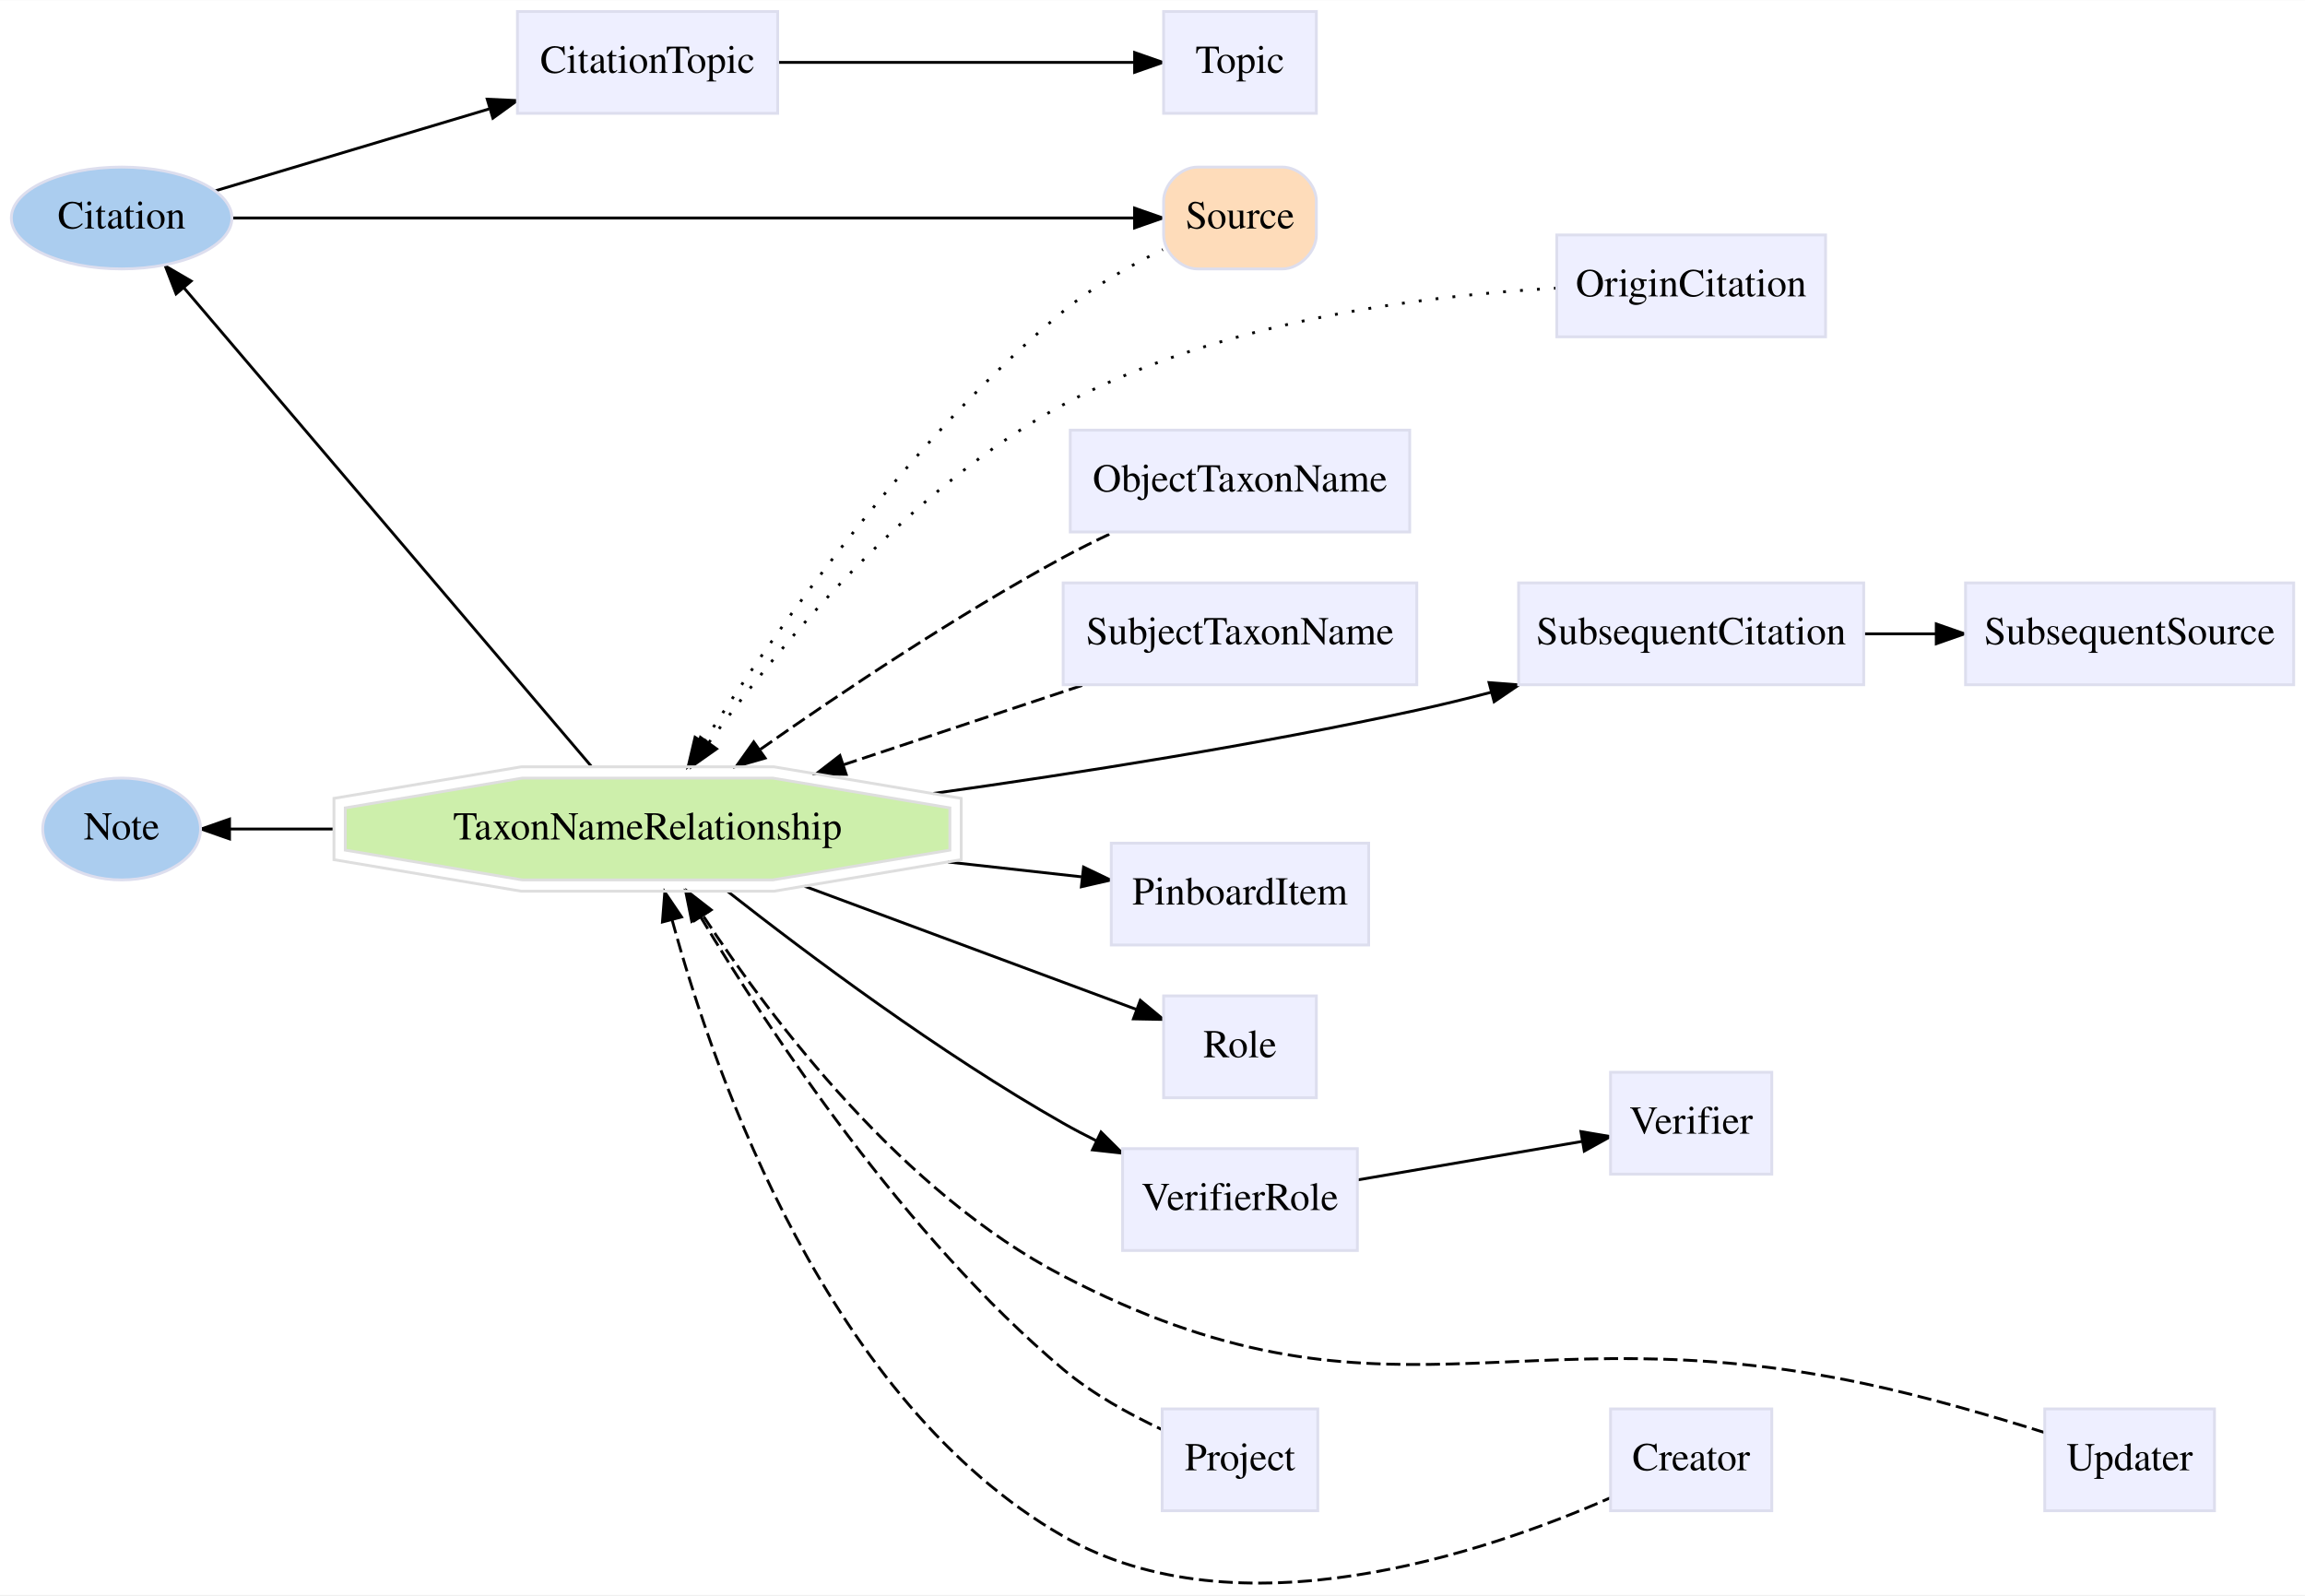
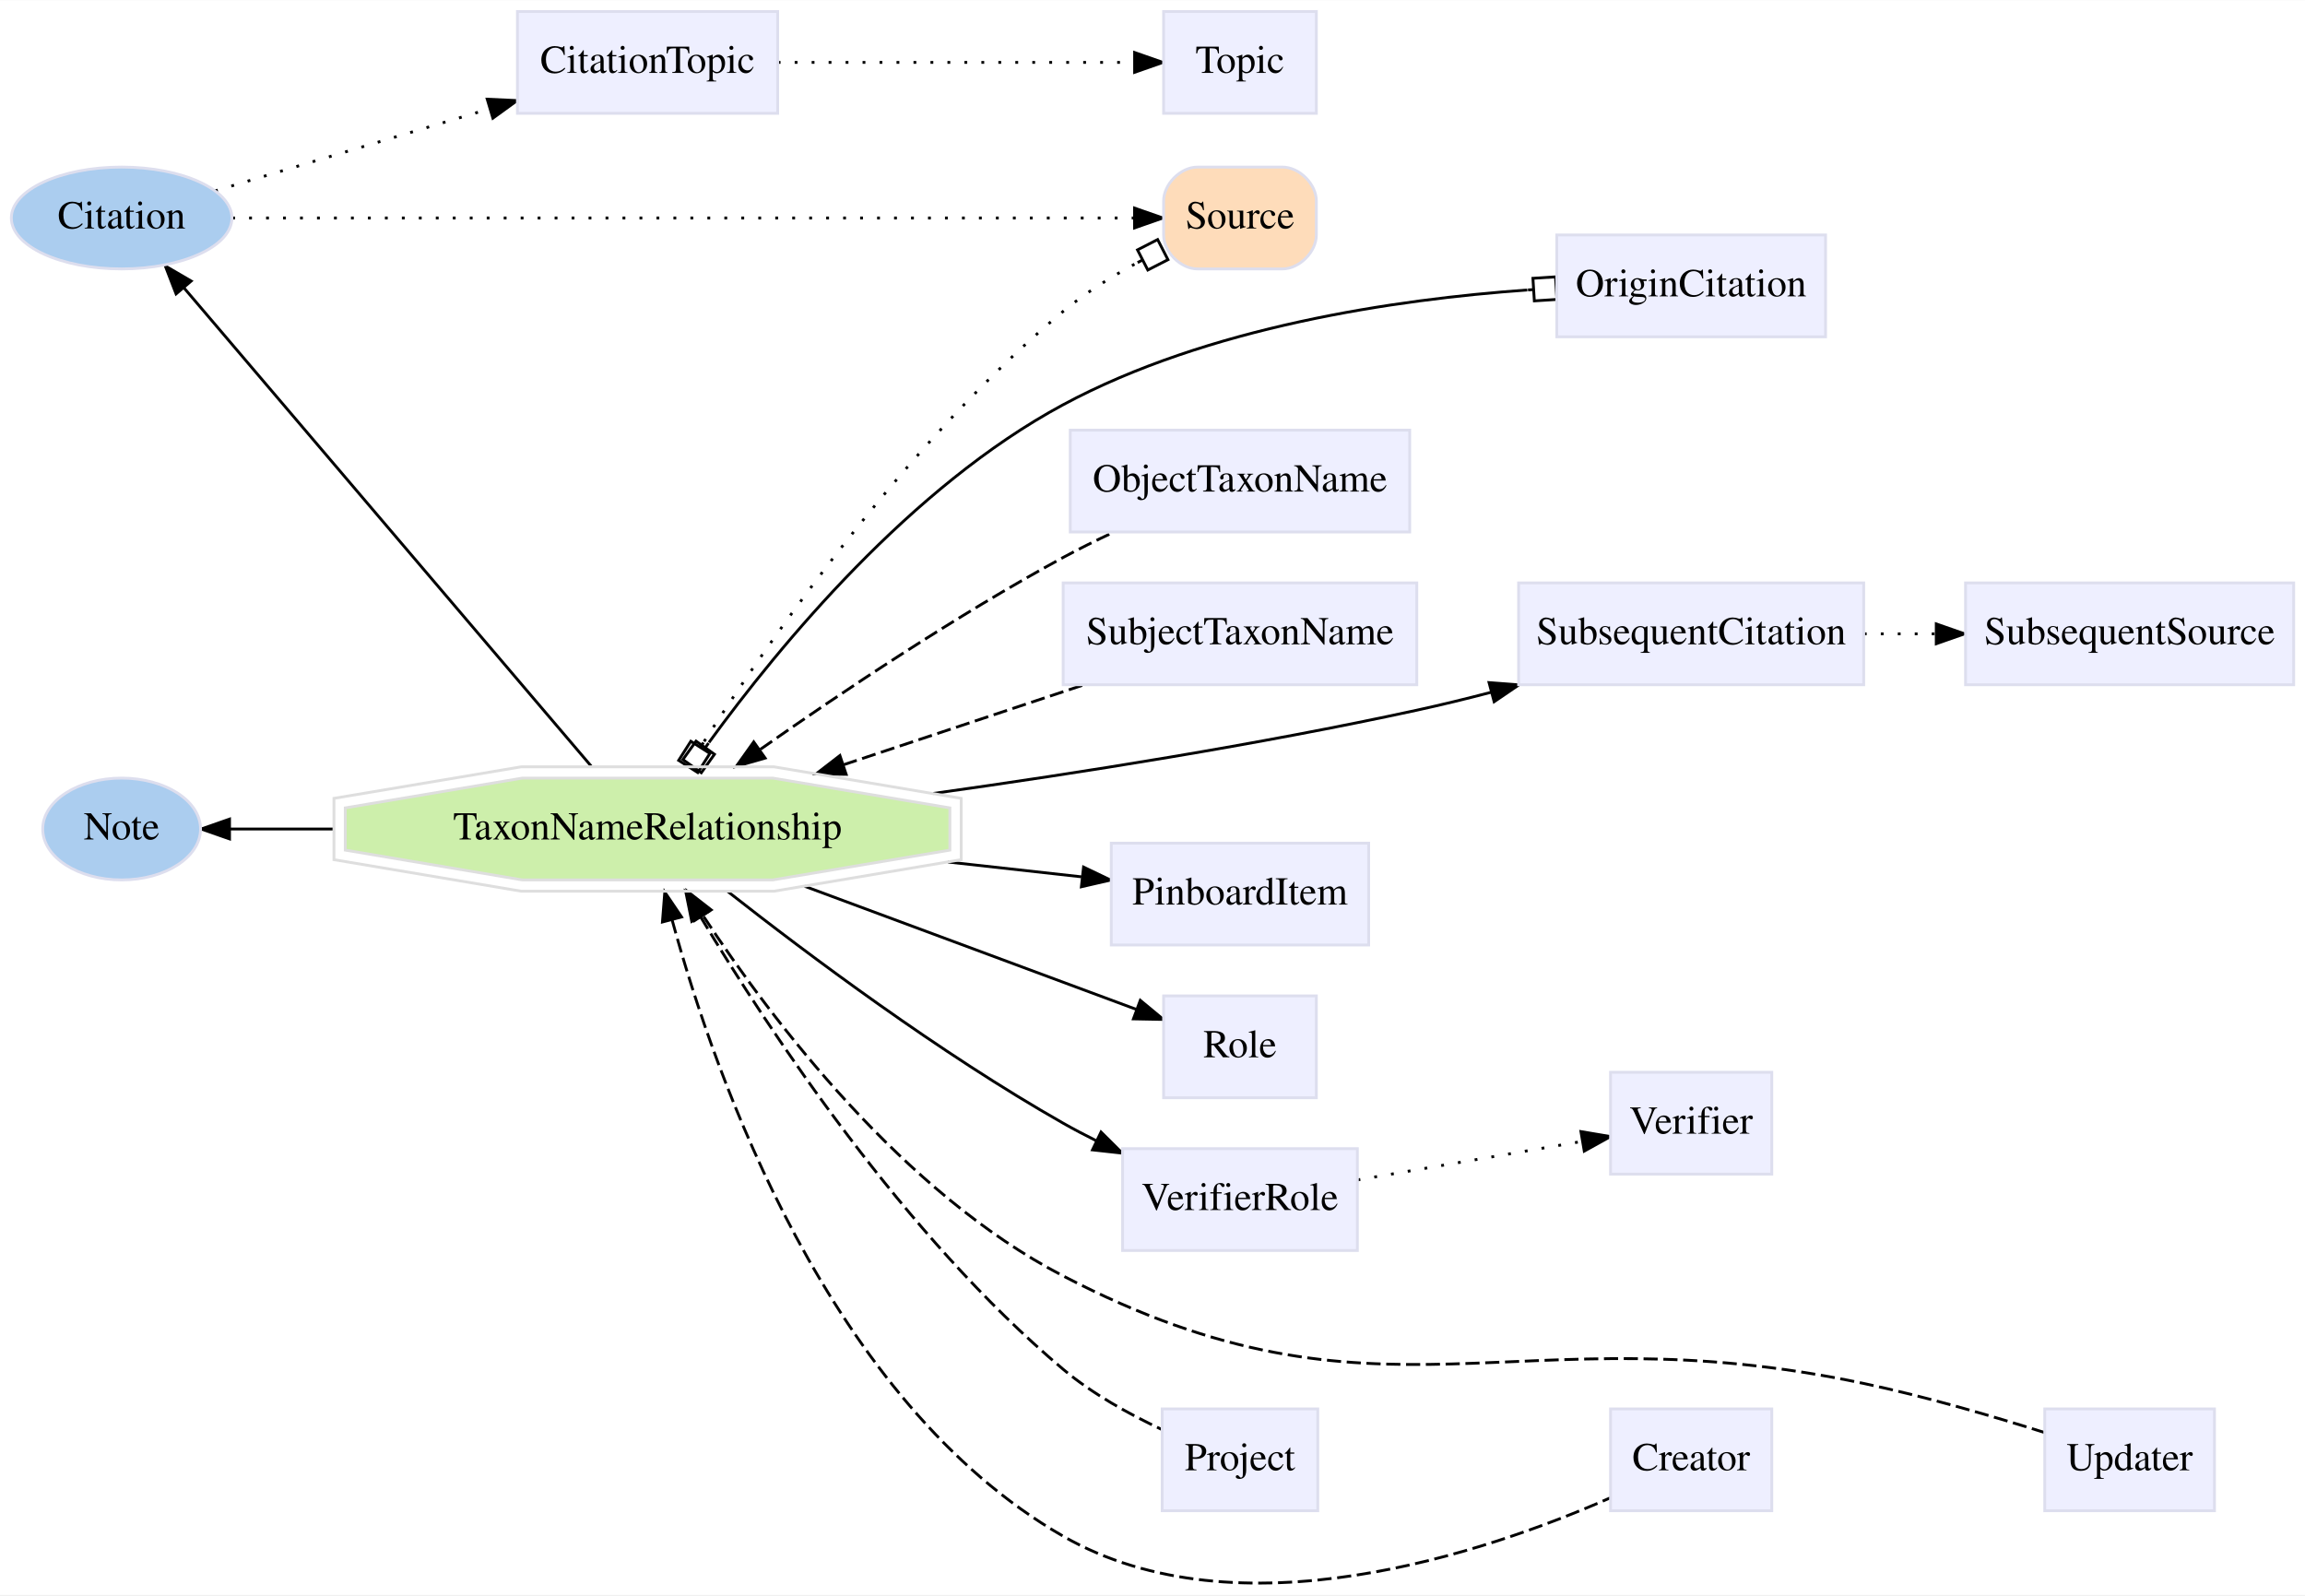
<svg xmlns="http://www.w3.org/2000/svg" xmlns:xlink="http://www.w3.org/1999/xlink" width="815pt" height="564pt" viewBox="0.00 0.00 814.85 563.77">
  <g id="graph0" class="graph" transform="scale(1 1) rotate(0) translate(4 559.77)">
    <polygon fill="white" stroke="transparent" points="-4,4 -4,-559.77 810.85,-559.77 810.85,4 -4,4" />
    <g id="edge6" class="edge">
-       <path fill="none" stroke="black" d="M78.07,-482.77C153.78,-482.77 322.35,-482.77 396.8,-482.77" />
+       <path fill="none" stroke="black" stroke-dasharray="1,5" d="M78.07,-482.77C153.78,-482.77 322.35,-482.77 396.8,-482.77" />
      <polygon fill="black" stroke="black" points="397.08,-486.27 407.08,-482.77 397.08,-479.27 397.08,-486.27" />
    </g>
    <g id="edge1" class="edge">
-       <path fill="none" stroke="black" d="M72.03,-492.35C98.69,-500.32 137.24,-511.85 168.83,-521.3" />
+       <path fill="none" stroke="black" stroke-dasharray="1,5" d="M72.03,-492.35C98.69,-500.32 137.24,-511.85 168.83,-521.3" />
      <polygon fill="black" stroke="black" points="168.24,-524.77 178.82,-524.28 170.24,-518.06 168.24,-524.77" />
    </g>
    <g id="edge2" class="edge">
      <path fill="none" stroke="black" d="M204.98,-289.02C170.33,-329.71 96.99,-415.84 60.92,-458.2" />
      <polygon fill="black" stroke="black" points="58.25,-455.94 54.43,-465.82 63.58,-460.48 58.25,-455.94" />
    </g>
    <g id="edge3" class="edge">
      <path fill="none" stroke="black" d="M114.02,-266.77C100.84,-266.77 88.17,-266.77 77.15,-266.77" />
      <polygon fill="black" stroke="black" points="77.14,-263.27 67.14,-266.77 77.14,-270.27 77.14,-263.27" />
    </g>
    <g id="edge18" class="edge">
-       <path fill="none" stroke="black" stroke-dasharray="1,5" d="M244.92,-297.73C270.13,-336.91 317.83,-404.72 371.85,-449.77 382.37,-458.54 395.59,-466 407.07,-471.59" />
-       <polygon fill="black" stroke="black" points="247.61,-295.44 239.29,-288.88 241.71,-299.2 247.61,-295.44" />
+       <path fill="none" stroke="black" stroke-dasharray="1,5" d="M244.92,-297.73C270.13,-336.91 317.83,-404.72 371.85,-449.77 379.66,-456.28 388.95,-462.06 397.92,-466.9" />
+       <polygon fill="none" stroke="black" points="235.92,-291.03 242.67,-286.73 246.96,-293.49 240.21,-297.78 235.92,-291.03" />
+       <polyline fill="none" stroke="black" points="243.59,-295.63 244.66,-297.32 " />
+       <polygon fill="none" stroke="black" points="408.89,-468.03 405.24,-475.15 398.12,-471.5 401.77,-464.38 408.89,-468.03" />
+       <polyline fill="none" stroke="black" points="399.95,-467.94 398.17,-467.03 " />
    </g>
    <g id="edge4" class="edge">
      <path fill="none" stroke="black" d="M331.16,-255.1C347.46,-253.29 363.71,-251.49 378.3,-249.87" />
      <polygon fill="black" stroke="black" points="379.05,-253.31 388.61,-248.73 378.28,-246.35 379.05,-253.31" />
    </g>
    <g id="edge5" class="edge">
      <path fill="none" stroke="black" d="M280.42,-246.54C317.52,-232.77 365.55,-214.94 397.8,-202.97" />
      <polygon fill="black" stroke="black" points="399.11,-206.21 407.27,-199.45 396.68,-199.65 399.11,-206.21" />
    </g>
    <g id="edge7" class="edge">
      <path fill="none" stroke="black" d="M325.86,-279.33C377.23,-286.53 440.69,-296.56 496.85,-308.77 505.4,-310.63 514.31,-312.8 523.1,-315.1" />
      <polygon fill="black" stroke="black" points="522.4,-318.53 532.96,-317.73 524.2,-311.77 522.4,-318.53" />
    </g>
    <g id="edge10" class="edge">
      <path fill="none" stroke="black" d="M253.3,-244.65C281.81,-222.26 328.3,-187.5 371.85,-162.77 375.56,-160.66 379.47,-158.61 383.43,-156.63" />
      <polygon fill="black" stroke="black" points="385.23,-159.65 392.74,-152.18 382.21,-153.34 385.23,-159.65" />
    </g>
    <g id="edge12" class="edge">
      <path fill="none" stroke="black" stroke-dasharray="5,2" d="M233.58,-234.7C248.9,-178.63 289.18,-64.24 371.85,-16.77 433.7,18.74 521.19,-10.96 565.24,-30.32" />
      <polygon fill="black" stroke="black" points="230.18,-233.9 231.01,-244.46 236.94,-235.68 230.18,-233.9" />
    </g>
    <g id="edge13" class="edge">
      <path fill="none" stroke="black" stroke-dasharray="5,2" d="M264.84,-294.96C293.62,-315.16 334.18,-342.3 371.85,-362.77 377.49,-365.83 383.54,-368.82 389.57,-371.64" />
      <polygon fill="black" stroke="black" points="266.49,-291.84 256.3,-288.93 262.45,-297.56 266.49,-291.84" />
    </g>
    <g id="edge14" class="edge">
      <path fill="none" stroke="black" stroke-dasharray="5,2" d="M243.62,-235.79C268.15,-194.97 315.88,-122.83 371.85,-75.77 382.17,-67.09 395.23,-59.89 406.66,-54.52" />
      <polygon fill="black" stroke="black" points="240.55,-234.11 238.45,-244.49 246.57,-237.68 240.55,-234.11" />
    </g>
    <g id="edge15" class="edge">
      <path fill="none" stroke="black" stroke-dasharray="5,2" d="M294.12,-289.46C321.73,-298.64 353.16,-309.09 379.16,-317.74" />
      <polygon fill="black" stroke="black" points="295.13,-286.1 284.53,-286.27 292.92,-292.74 295.13,-286.1" />
    </g>
    <g id="edge16" class="edge">
      <path fill="none" stroke="black" stroke-dasharray="5,2" d="M244.76,-235.82C269.11,-198.83 315.19,-138.22 371.85,-108.77 484.46,-50.25 530.68,-96.98 654.85,-70.77 676.57,-66.19 700.62,-59.15 718.82,-53.41" />
      <polygon fill="black" stroke="black" points="241.52,-234.39 239.05,-244.69 247.41,-238.18 241.52,-234.39" />
    </g>
    <g id="edge17" class="edge">
-       <path fill="none" stroke="black" stroke-dasharray="1,5" d="M246.63,-297.36C271.92,-332.13 318.02,-387.81 371.85,-416.77 426.89,-446.37 499.46,-455.38 546.15,-457.97" />
-       <polygon fill="black" stroke="black" points="249.32,-295.1 240.66,-289 243.63,-299.17 249.32,-295.1" />
+       <path fill="none" stroke="black" d="M246.63,-297.36C271.92,-332.13 318.02,-387.81 371.85,-416.77 423.02,-444.29 489.34,-454.01 535.93,-457.32" />
+       <polygon fill="none" stroke="black" points="237.41,-291.32 243.92,-286.67 248.57,-293.18 242.06,-297.83 237.41,-291.32" />
+       <polyline fill="none" stroke="black" points="245.31,-295.51 246.48,-297.13 " />
+       <polygon fill="none" stroke="black" points="546.4,-453.98 545.89,-461.96 537.91,-461.45 538.41,-453.47 546.4,-453.98" />
+       <polyline fill="none" stroke="black" points="538.16,-457.46 536.17,-457.34 " />
    </g>
    <g id="edge9" class="edge">
-       <path fill="none" stroke="black" d="M270.93,-537.77C308.62,-537.77 361.73,-537.77 396.82,-537.77" />
+       <path fill="none" stroke="black" stroke-dasharray="1,5" d="M270.93,-537.77C308.62,-537.77 361.73,-537.77 396.82,-537.77" />
      <polygon fill="black" stroke="black" points="397.1,-541.27 407.1,-537.77 397.1,-534.27 397.1,-541.27" />
    </g>
    <g id="edge8" class="edge">
-       <path fill="none" stroke="black" d="M654.89,-335.77C663.22,-335.77 671.82,-335.77 680.28,-335.77" />
+       <path fill="none" stroke="black" stroke-dasharray="1,5" d="M654.89,-335.77C663.22,-335.77 671.82,-335.77 680.28,-335.77" />
      <polygon fill="black" stroke="black" points="680.5,-339.27 690.5,-335.77 680.5,-332.27 680.5,-339.27" />
    </g>
    <g id="edge11" class="edge">
-       <path fill="none" stroke="black" d="M475.91,-142.72C500.37,-146.91 531.31,-152.22 555.22,-156.32" />
+       <path fill="none" stroke="black" stroke-dasharray="1,5" d="M475.91,-142.72C500.37,-146.91 531.31,-152.22 555.22,-156.32" />
      <polygon fill="black" stroke="black" points="554.88,-159.81 565.32,-158.05 556.06,-152.91 554.88,-159.81" />
    </g>
    <g id="node1" class="node">
      <g id="a_node1">
        <a xlink:href="/develop/Data/models.html#citation" xlink:title="Citation" target="_top">
          <ellipse fill="#abcdef" stroke="#dddeee" cx="39" cy="-482.77" rx="38.99" ry="18" />
          <text text-anchor="middle" x="39" y="-479.07" font-family="Times,serif" font-size="14.00">Citation</text>
        </a>
      </g>
    </g>
    <g id="node2" class="node">
      <g id="a_node2">
        <a xlink:href="/develop/Data/models.html#note" xlink:title="Note" target="_top">
          <ellipse fill="#abcdef" stroke="#dddeee" cx="39" cy="-266.77" rx="27.9" ry="18" />
          <text text-anchor="middle" x="39" y="-263.07" font-family="Times,serif" font-size="14.00">Note</text>
        </a>
      </g>
    </g>
    <g id="node3" class="node">
      <g id="a_node3">
        <a xlink:href="/develop/Data/models.html#source" xlink:title="Source" target="_top">
          <path fill="#fedcba" stroke="#dddeee" d="M419.35,-464.77C419.35,-464.77 449.35,-464.77 449.35,-464.77 455.35,-464.77 461.35,-470.77 461.35,-476.77 461.35,-476.77 461.35,-488.77 461.35,-488.77 461.35,-494.77 455.35,-500.77 449.35,-500.77 449.35,-500.77 419.35,-500.77 419.35,-500.77 413.35,-500.77 407.35,-494.77 407.35,-488.77 407.35,-488.77 407.35,-476.77 407.35,-476.77 407.35,-470.77 413.35,-464.77 419.35,-464.77" />
          <text text-anchor="middle" x="434.35" y="-479.07" font-family="Times,serif" font-size="14.00">Source</text>
        </a>
      </g>
    </g>
    <g id="node4" class="node">
      <g id="a_node4">
        <a xlink:href="/develop/Data/models.html#taxon-name-relationship" xlink:title="TaxonNameRelationship" target="_top">
          <polygon fill="#cdefab" stroke="#dedede" points="331.79,-259.31 331.79,-274.23 269.19,-284.77 180.66,-284.77 118.06,-274.23 118.06,-259.31 180.66,-248.77 269.19,-248.77 331.79,-259.31" />
          <polygon fill="none" stroke="#dedede" points="335.79,-255.93 335.79,-277.61 269.52,-288.77 180.33,-288.77 114.06,-277.61 114.06,-255.93 180.33,-244.77 269.52,-244.77 335.79,-255.93" />
          <text text-anchor="middle" x="224.92" y="-263.07" font-family="Times,serif" font-size="14.00">TaxonNameRelationship</text>
        </a>
      </g>
    </g>
    <g id="node5" class="node">
      <g id="a_node5">
        <a xlink:href="/develop/Data/models.html#citation-topic" xlink:title="CitationTopic" target="_top">
          <polygon fill="#eeefff" stroke="#dddeee" points="270.92,-555.77 178.92,-555.77 178.92,-519.77 270.92,-519.77 270.92,-555.77" />
          <text text-anchor="middle" x="224.92" y="-534.07" font-family="Times,serif" font-size="14.00">CitationTopic</text>
        </a>
      </g>
    </g>
    <g id="node6" class="node">
      <g id="a_node6">
        <a xlink:href="/develop/Data/models.html#pinboard-item" xlink:title="PinboardItem" target="_top">
          <polygon fill="#eeefff" stroke="#dddeee" points="479.85,-261.77 388.85,-261.77 388.85,-225.77 479.85,-225.77 479.85,-261.77" />
          <text text-anchor="middle" x="434.35" y="-240.07" font-family="Times,serif" font-size="14.00">PinboardItem</text>
        </a>
      </g>
    </g>
    <g id="node7" class="node">
      <g id="a_node7">
        <a xlink:href="/develop/Data/models.html#role" xlink:title="Role" target="_top">
          <polygon fill="#eeefff" stroke="#dddeee" points="461.35,-207.77 407.35,-207.77 407.35,-171.77 461.35,-171.77 461.35,-207.77" />
          <text text-anchor="middle" x="434.35" y="-186.07" font-family="Times,serif" font-size="14.00">Role</text>
        </a>
      </g>
    </g>
    <g id="node8" class="node">
      <g id="a_node8">
        <a xlink:href="/develop/Data/models.html#subsequent-citation" xlink:title="SubsequentCitation" target="_top">
          <polygon fill="#eeefff" stroke="#dddeee" points="654.85,-353.77 532.85,-353.77 532.85,-317.77 654.85,-317.77 654.85,-353.77" />
          <text text-anchor="middle" x="593.85" y="-332.07" font-family="Times,serif" font-size="14.00">SubsequentCitation</text>
        </a>
      </g>
    </g>
    <g id="node9" class="node">
      <g id="a_node9">
        <a xlink:href="/develop/Data/models.html#subsequent-source" xlink:title="SubsequentSource" target="_top">
          <polygon fill="#eeefff" stroke="#dddeee" points="806.85,-353.77 690.85,-353.77 690.85,-317.77 806.85,-317.77 806.85,-353.77" />
          <text text-anchor="middle" x="748.85" y="-332.07" font-family="Times,serif" font-size="14.00">SubsequentSource</text>
        </a>
      </g>
    </g>
    <g id="node10" class="node">
      <g id="a_node10">
        <a xlink:href="/develop/Data/models.html#topic" xlink:title="Topic" target="_top">
          <polygon fill="#eeefff" stroke="#dddeee" points="461.35,-555.77 407.35,-555.77 407.35,-519.77 461.35,-519.77 461.35,-555.77" />
          <text text-anchor="middle" x="434.35" y="-534.07" font-family="Times,serif" font-size="14.00">Topic</text>
        </a>
      </g>
    </g>
    <g id="node11" class="node">
      <g id="a_node11">
        <a xlink:href="/develop/Data/models.html#verifier-role" xlink:title="VerifierRole" target="_top">
          <polygon fill="#eeefff" stroke="#dddeee" points="475.85,-153.77 392.85,-153.77 392.85,-117.77 475.85,-117.77 475.85,-153.77" />
          <text text-anchor="middle" x="434.35" y="-132.07" font-family="Times,serif" font-size="14.00">VerifierRole</text>
        </a>
      </g>
    </g>
    <g id="node12" class="node">
      <g id="a_node12">
        <a xlink:href="/develop/Data/models.html#verifier" xlink:title="Verifier" target="_top">
          <polygon fill="#eeefff" stroke="#dddeee" points="622.35,-180.77 565.35,-180.77 565.35,-144.77 622.35,-144.77 622.35,-180.77" />
          <text text-anchor="middle" x="593.85" y="-159.07" font-family="Times,serif" font-size="14.00">Verifier</text>
        </a>
      </g>
    </g>
    <g id="node13" class="node">
      <g id="a_node13">
        <a xlink:href="/develop/Data/models.html#creator" xlink:title="Creator" target="_top">
          <polygon fill="#eeefff" stroke="#dddeee" points="622.35,-61.77 565.35,-61.77 565.35,-25.77 622.35,-25.77 622.35,-61.77" />
          <text text-anchor="middle" x="593.85" y="-40.07" font-family="Times,serif" font-size="14.00">Creator</text>
        </a>
      </g>
    </g>
    <g id="node14" class="node">
      <g id="a_node14">
        <a xlink:href="/develop/Data/models.html#object-taxon-name" xlink:title="ObjectTaxonName" target="_top">
          <polygon fill="#eeefff" stroke="#dddeee" points="494.35,-407.77 374.35,-407.77 374.35,-371.77 494.35,-371.77 494.35,-407.77" />
          <text text-anchor="middle" x="434.35" y="-386.07" font-family="Times,serif" font-size="14.00">ObjectTaxonName</text>
        </a>
      </g>
    </g>
    <g id="node15" class="node">
      <g id="a_node15">
        <a xlink:href="/develop/Data/models.html#project" xlink:title="Project" target="_top">
          <polygon fill="#eeefff" stroke="#dddeee" points="461.85,-61.77 406.85,-61.77 406.85,-25.77 461.85,-25.77 461.85,-61.77" />
          <text text-anchor="middle" x="434.35" y="-40.07" font-family="Times,serif" font-size="14.00">Project</text>
        </a>
      </g>
    </g>
    <g id="node16" class="node">
      <g id="a_node16">
        <a xlink:href="/develop/Data/models.html#subject-taxon-name" xlink:title="SubjectTaxonName" target="_top">
          <polygon fill="#eeefff" stroke="#dddeee" points="496.85,-353.77 371.85,-353.77 371.85,-317.77 496.85,-317.77 496.85,-353.77" />
          <text text-anchor="middle" x="434.35" y="-332.07" font-family="Times,serif" font-size="14.00">SubjectTaxonName</text>
        </a>
      </g>
    </g>
    <g id="node17" class="node">
      <g id="a_node17">
        <a xlink:href="/develop/Data/models.html#updater" xlink:title="Updater" target="_top">
          <polygon fill="#eeefff" stroke="#dddeee" points="778.85,-61.77 718.85,-61.77 718.85,-25.77 778.85,-25.77 778.85,-61.77" />
          <text text-anchor="middle" x="748.85" y="-40.07" font-family="Times,serif" font-size="14.00">Updater</text>
        </a>
      </g>
    </g>
    <g id="node18" class="node">
      <g id="a_node18">
        <a xlink:href="/develop/Data/models.html#origin-citation" xlink:title="OriginCitation" target="_top">
          <polygon fill="#eeefff" stroke="#dddeee" points="641.35,-476.77 546.35,-476.77 546.35,-440.77 641.35,-440.77 641.35,-476.77" />
          <text text-anchor="middle" x="593.85" y="-455.07" font-family="Times,serif" font-size="14.00">OriginCitation</text>
        </a>
      </g>
    </g>
  </g>
</svg>
